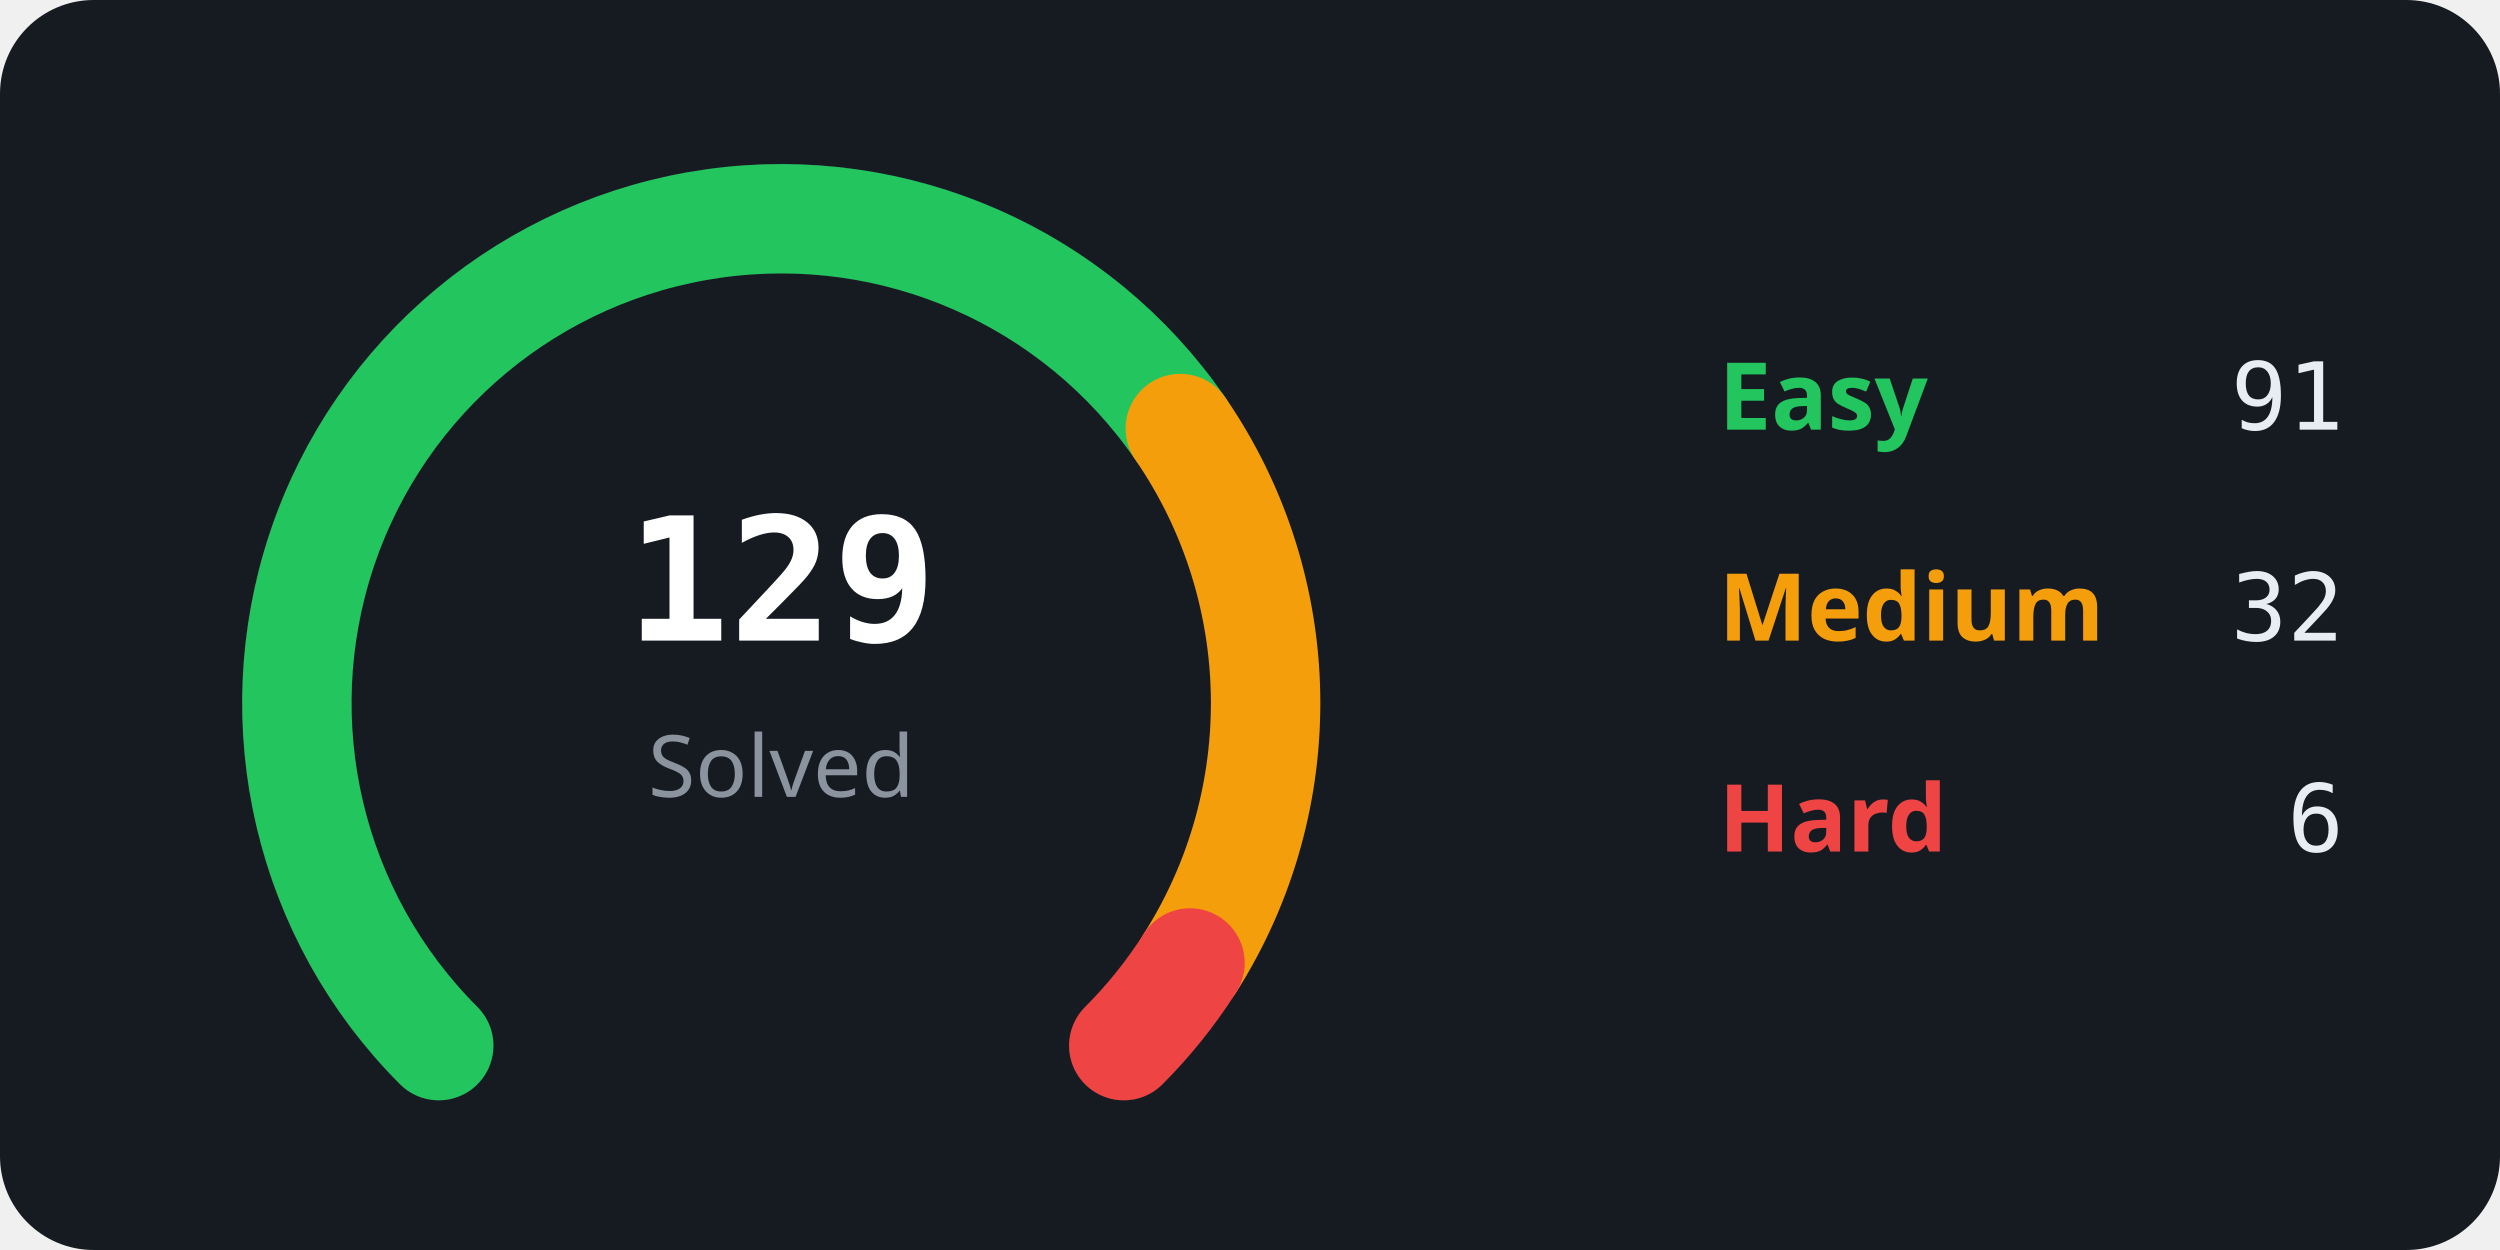
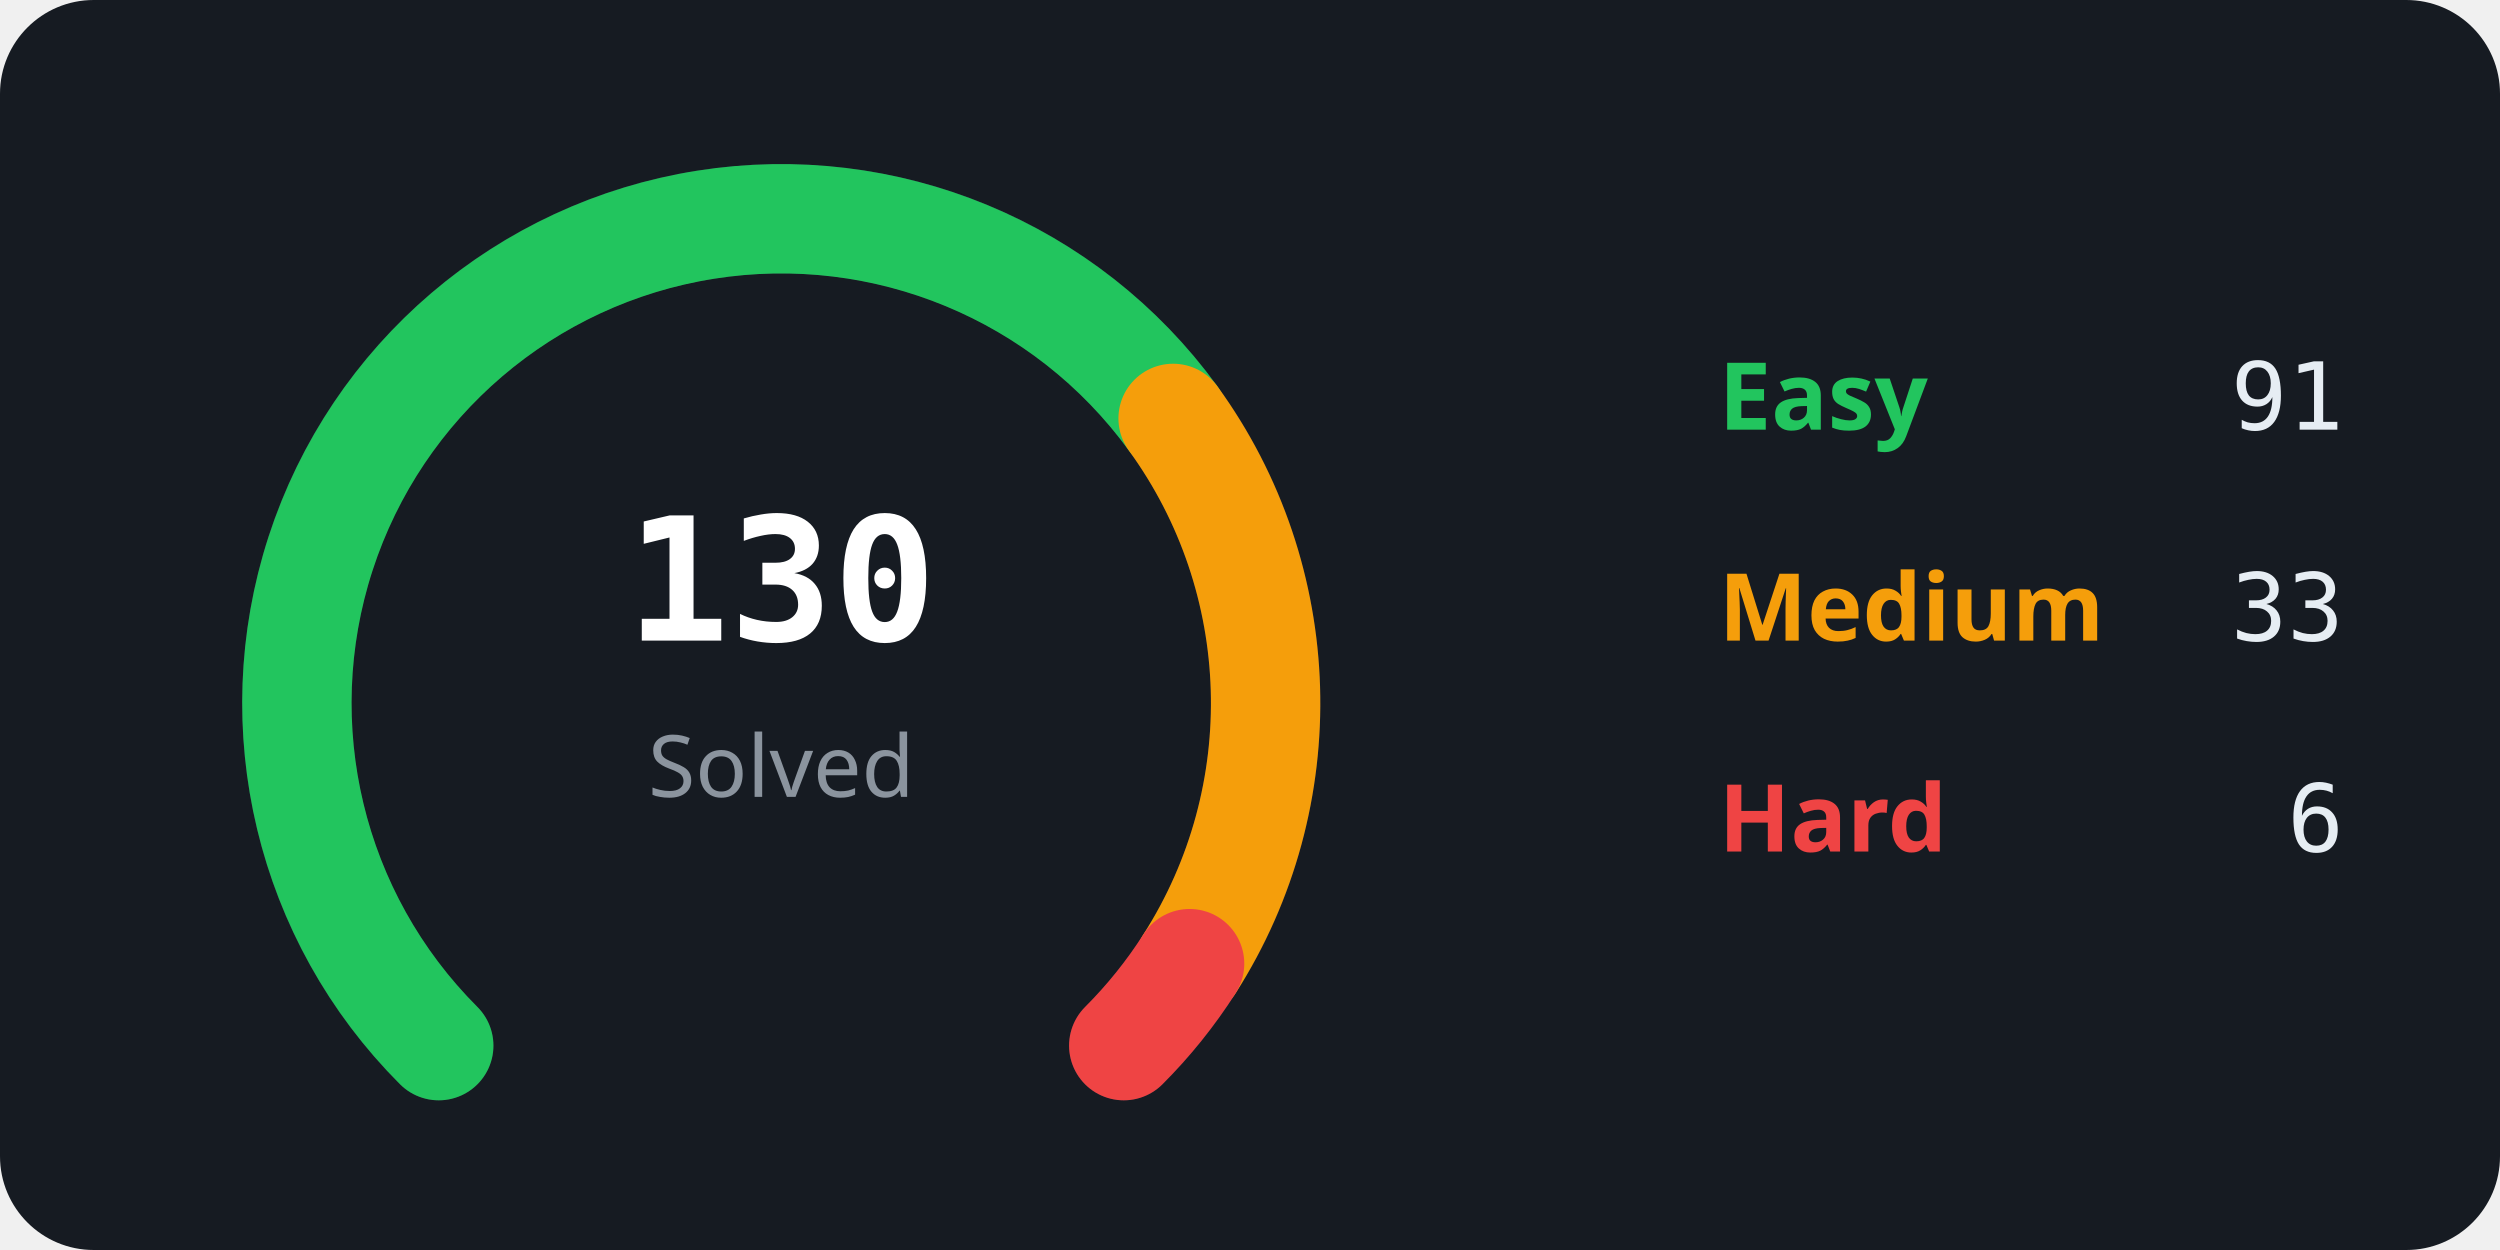
<svg xmlns="http://www.w3.org/2000/svg" width="320" height="160" viewBox="0 0 320 160">
  <rect width="320" height="160" rx="12" fill="#161b22" />
  <path d="M 56.159,133.841 A 62,62 0 1,1 143.841,133.841" stroke="#2d2d3d" stroke-width="14" fill="none" stroke-linecap="round" />
-   <path d="M 56.159,133.841 A 62,62 0 1,1 151.074,54.852" stroke="#22c55e" stroke-width="14" fill="none" stroke-linecap="round" />
-   <path d="M 151.074,54.852 A 62,62 0 0,1 152.324,123.259" stroke="#f59e0b" stroke-width="14" fill="none" stroke-linecap="round" />
-   <path d="M 152.324,123.259 A 62,62 0 0,1 143.841,133.841" stroke="#ef4444" stroke-width="14" fill="none" stroke-linecap="round" />
-   <text x="100" y="82" text-anchor="middle" fill="white" font-size="22" font-weight="bold" font-family="monospace">129</text>
+   <path d="M 56.159,133.841 A 62,62 0 1,1 150.159,53.557" stroke="#22c55e" stroke-width="14" fill="none" stroke-linecap="round" />
+   <path d="M 150.159,53.557 A 62,62 0 0,1 152.268,123.348" stroke="#f59e0b" stroke-width="14" fill="none" stroke-linecap="round" />
+   <path d="M 152.268,123.348 A 62,62 0 0,1 143.841,133.841" stroke="#ef4444" stroke-width="14" fill="none" stroke-linecap="round" />
+   <text x="100" y="82" text-anchor="middle" fill="white" font-size="22" font-weight="bold" font-family="monospace">130</text>
  <text x="100" y="102" text-anchor="middle" fill="#8b949e" font-size="11" font-family="sans-serif">Solved</text>
  <text x="220" y="55" fill="#22c55e" font-size="12" font-weight="bold" font-family="sans-serif">Easy</text>
  <text x="300" y="55" fill="#e6edf3" font-size="12" font-family="monospace" text-anchor="end">91</text>
  <text x="220" y="82" fill="#f59e0b" font-size="12" font-weight="bold" font-family="sans-serif">Medium</text>
-   <text x="300" y="82" fill="#e6edf3" font-size="12" font-family="monospace" text-anchor="end">32</text>
+   <text x="300" y="82" fill="#e6edf3" font-size="12" font-family="monospace" text-anchor="end">33</text>
  <text x="220" y="109" fill="#ef4444" font-size="12" font-weight="bold" font-family="sans-serif">Hard</text>
  <text x="300" y="109" fill="#e6edf3" font-size="12" font-family="monospace" text-anchor="end">6</text>
</svg>
